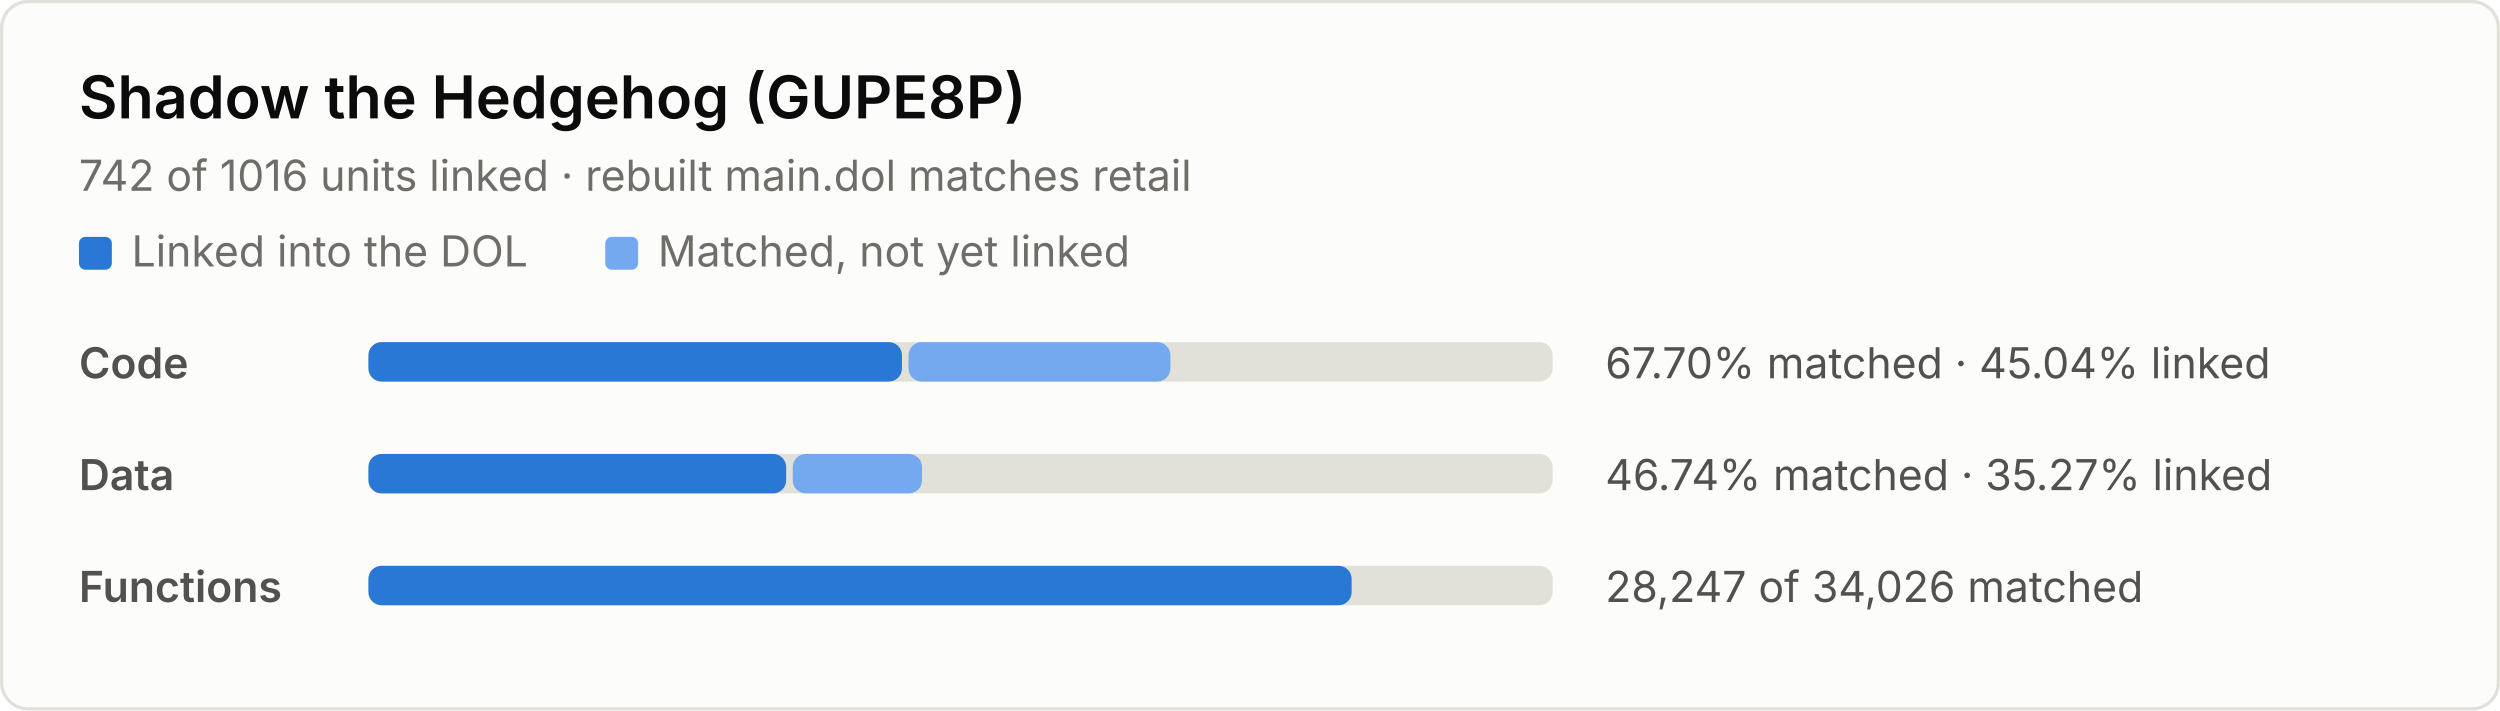
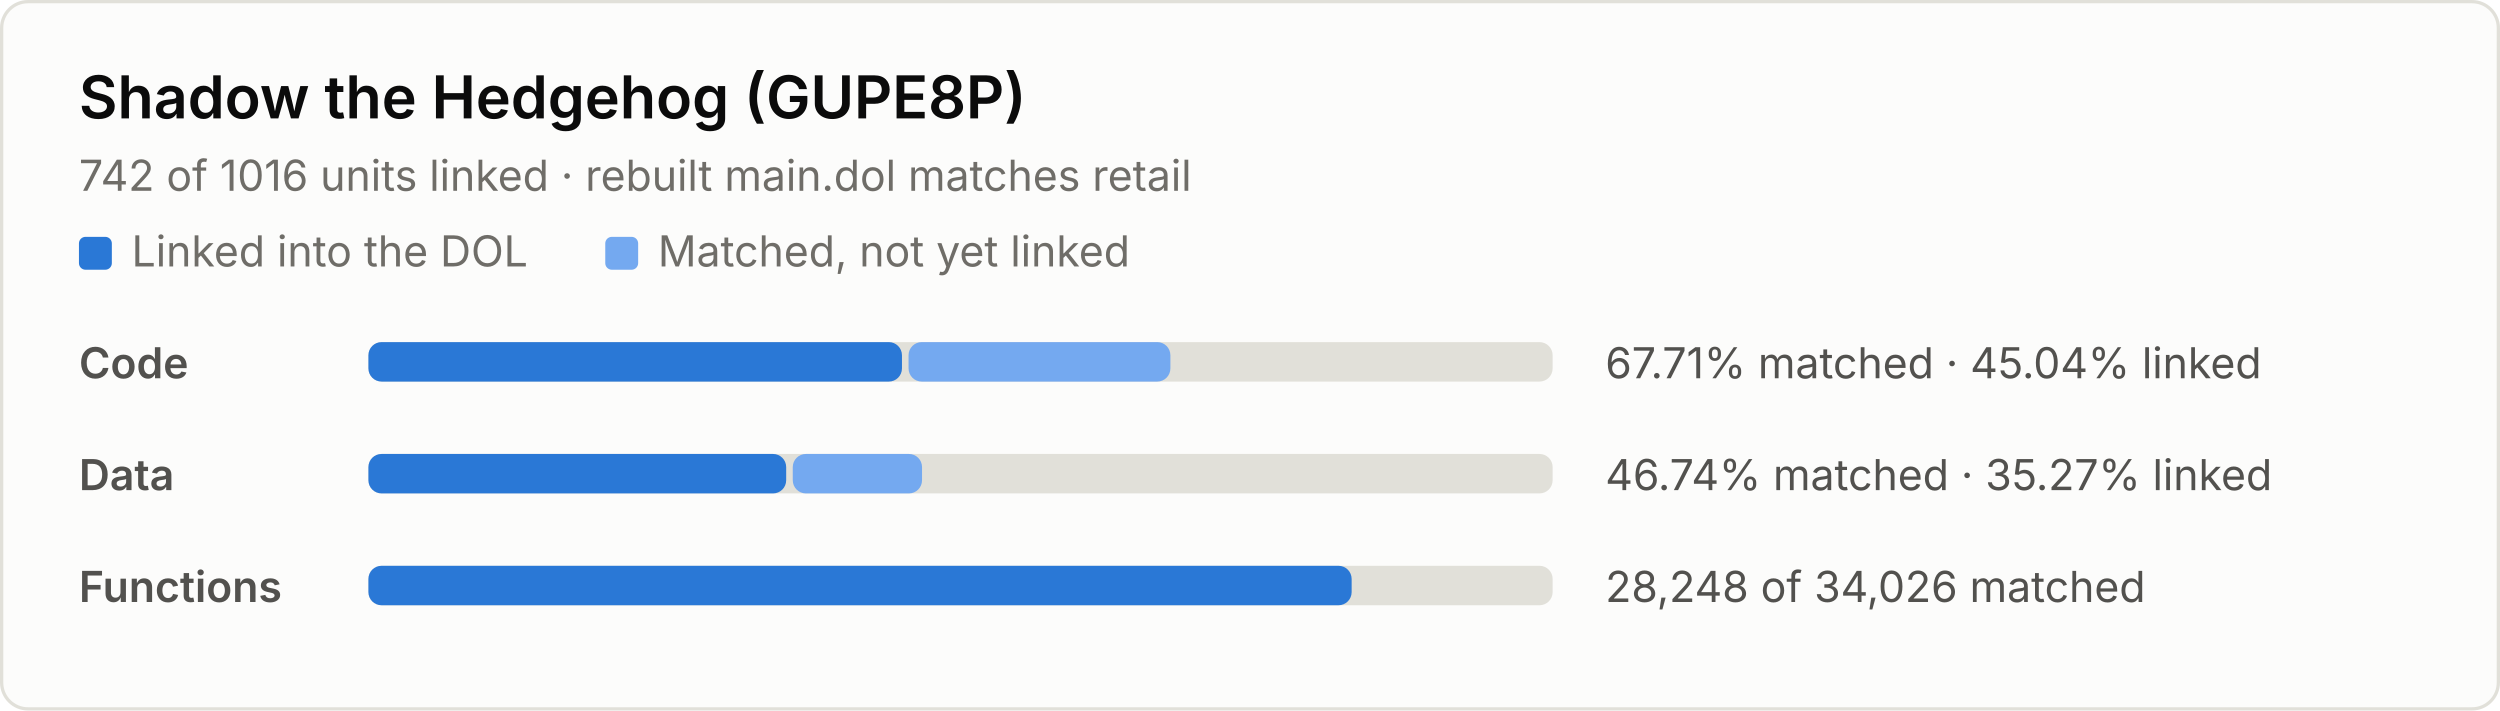
- <svg xmlns="http://www.w3.org/2000/svg" width="760" height="216" viewBox="0 0 760 216" role="img" aria-label="Decompilation progress: 67.70% of code matched, 45.04% linked">
+ <svg xmlns="http://www.w3.org/2000/svg" width="760" height="216" viewBox="0 0 760 216" role="img" aria-label="Decompilation progress: 67.71% of code matched, 45.04% linked">
  <style>
.bg { fill: #fcfcfb; stroke: #e1e0d9; }
.title { fill: #0b0b0b; font: 600 18px system-ui, -apple-system, "Segoe UI", sans-serif; }
.sub, .label, .nums, .key { font: 13px system-ui, -apple-system, "Segoe UI", sans-serif; }
.sub, .key { fill: #6f6d68; }
.label { fill: #52514e; font-weight: 600; }
.nums { fill: #52514e; font-variant-numeric: tabular-nums; }
.track { fill: #e1e0d9; }
.linked { fill: #2a78d6; }
.matched { fill: #74a9f0; }
@media (prefers-color-scheme: dark) {
  .bg { fill: #1a1a19; stroke: #2c2c2a; }
  .title { fill: #f0efec; }
  .sub, .key { fill: #9a988f; }
  .label, .nums { fill: #c3c2b7; }
  .track { fill: #2c2c2a; }
  .linked { fill: #4a94ec; }
  .matched { fill: #2260b0; }
}
</style>
  <rect class="bg" x="0.5" y="0.5" width="759" height="215" rx="8" />
  <text class="title" x="24" y="36">Shadow the Hedgehog (GUPE8P)</text>
  <text class="sub" x="24" y="58">742 of 1016 units linked · rebuilt main.dol matches retail</text>
  <rect class="linked" x="24" y="72" width="10" height="10" rx="2" />
  <text class="key" x="40" y="81">Linked into the DOL</text>
  <rect class="matched" x="184" y="72" width="10" height="10" rx="2" />
  <text class="key" x="200" y="81">Matched, not yet linked</text>
  <text class="label" x="24" y="115">Code</text>
  <rect class="track" x="112" y="104" width="360" height="12" rx="4" />
  <rect class="linked" x="112" y="104" width="162.2" height="12" rx="4" />
  <rect class="matched" x="276.2" y="104" width="79.6" height="12" rx="4" />
-   <text class="nums" x="488" y="115">67.70% matched · 45.04% linked</text>
+   <text class="nums" x="488" y="115">67.71% matched · 45.04% linked</text>
  <text class="label" x="24" y="149">Data</text>
  <rect class="track" x="112" y="138" width="360" height="12" rx="4" />
  <rect class="linked" x="112" y="138" width="127.0" height="12" rx="4" />
  <rect class="matched" x="241.0" y="138" width="39.3" height="12" rx="4" />
  <text class="nums" x="488" y="149">46.74% matched · 35.27% linked</text>
  <text class="label" x="24" y="183">Functions</text>
  <rect class="track" x="112" y="172" width="360" height="12" rx="4" />
  <rect class="linked" x="112" y="172" width="298.9" height="12" rx="4" />
-   <text class="nums" x="488" y="183">28,247 of 34,026 matched</text>
+   <text class="nums" x="488" y="183">28,248 of 34,026 matched</text>
</svg>
